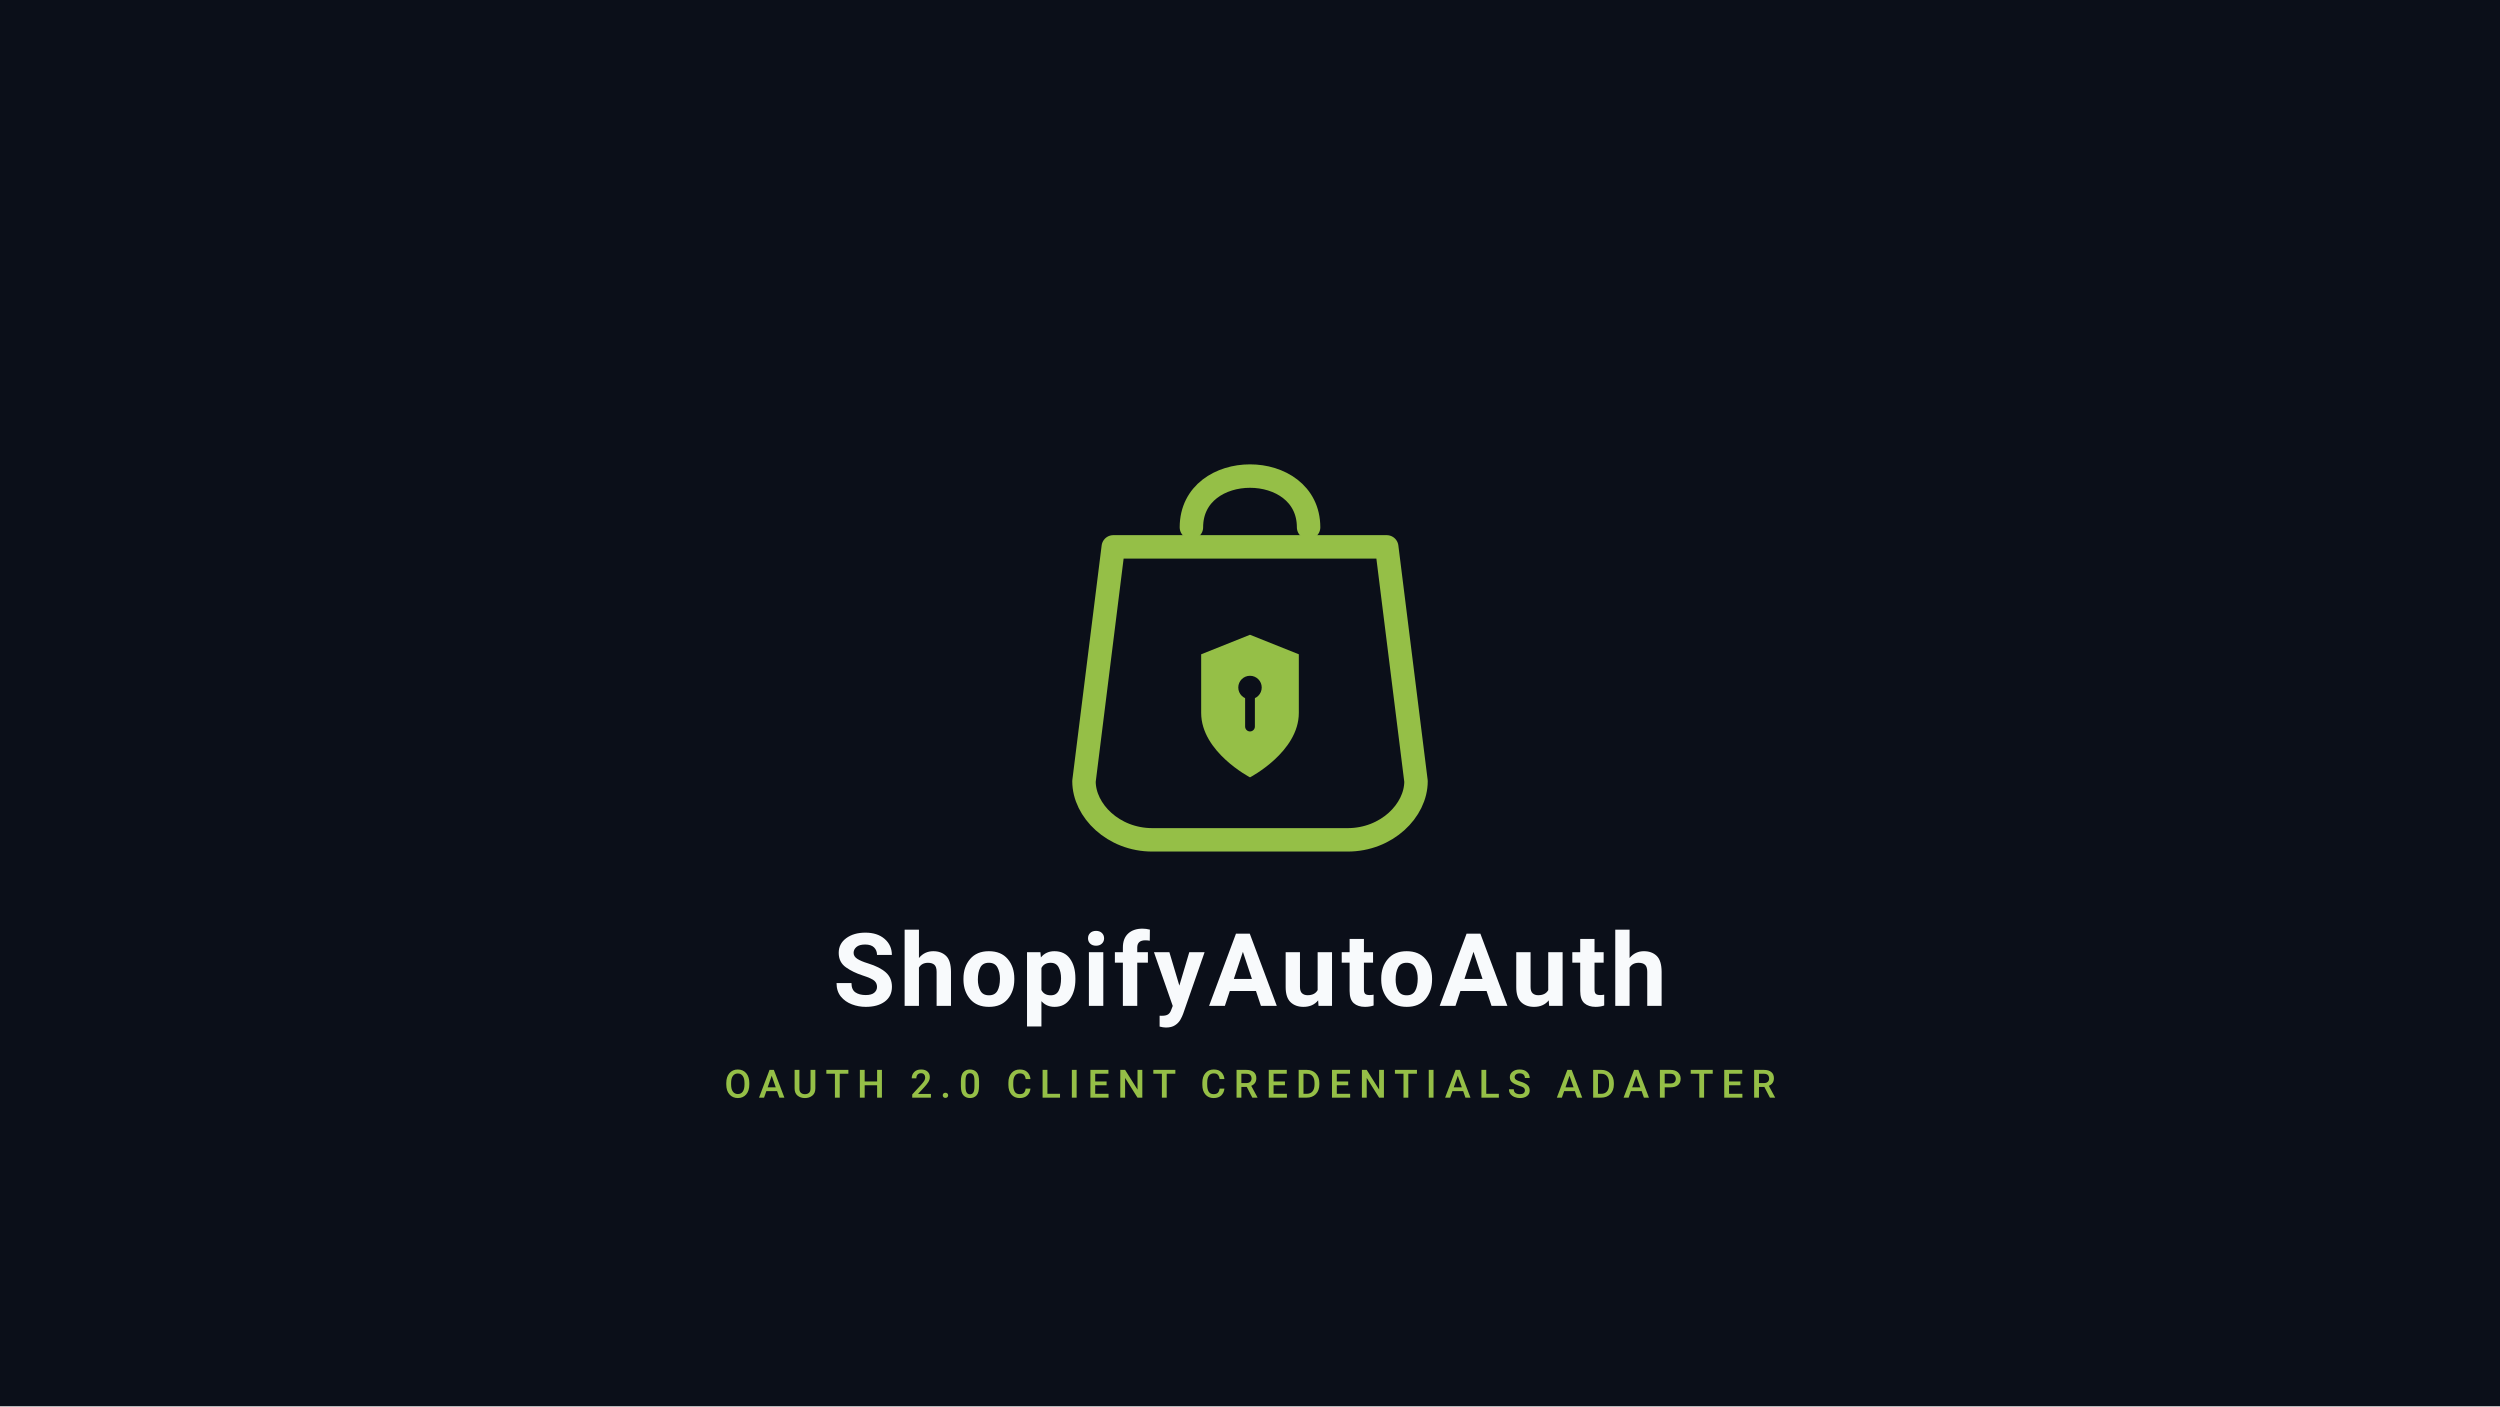
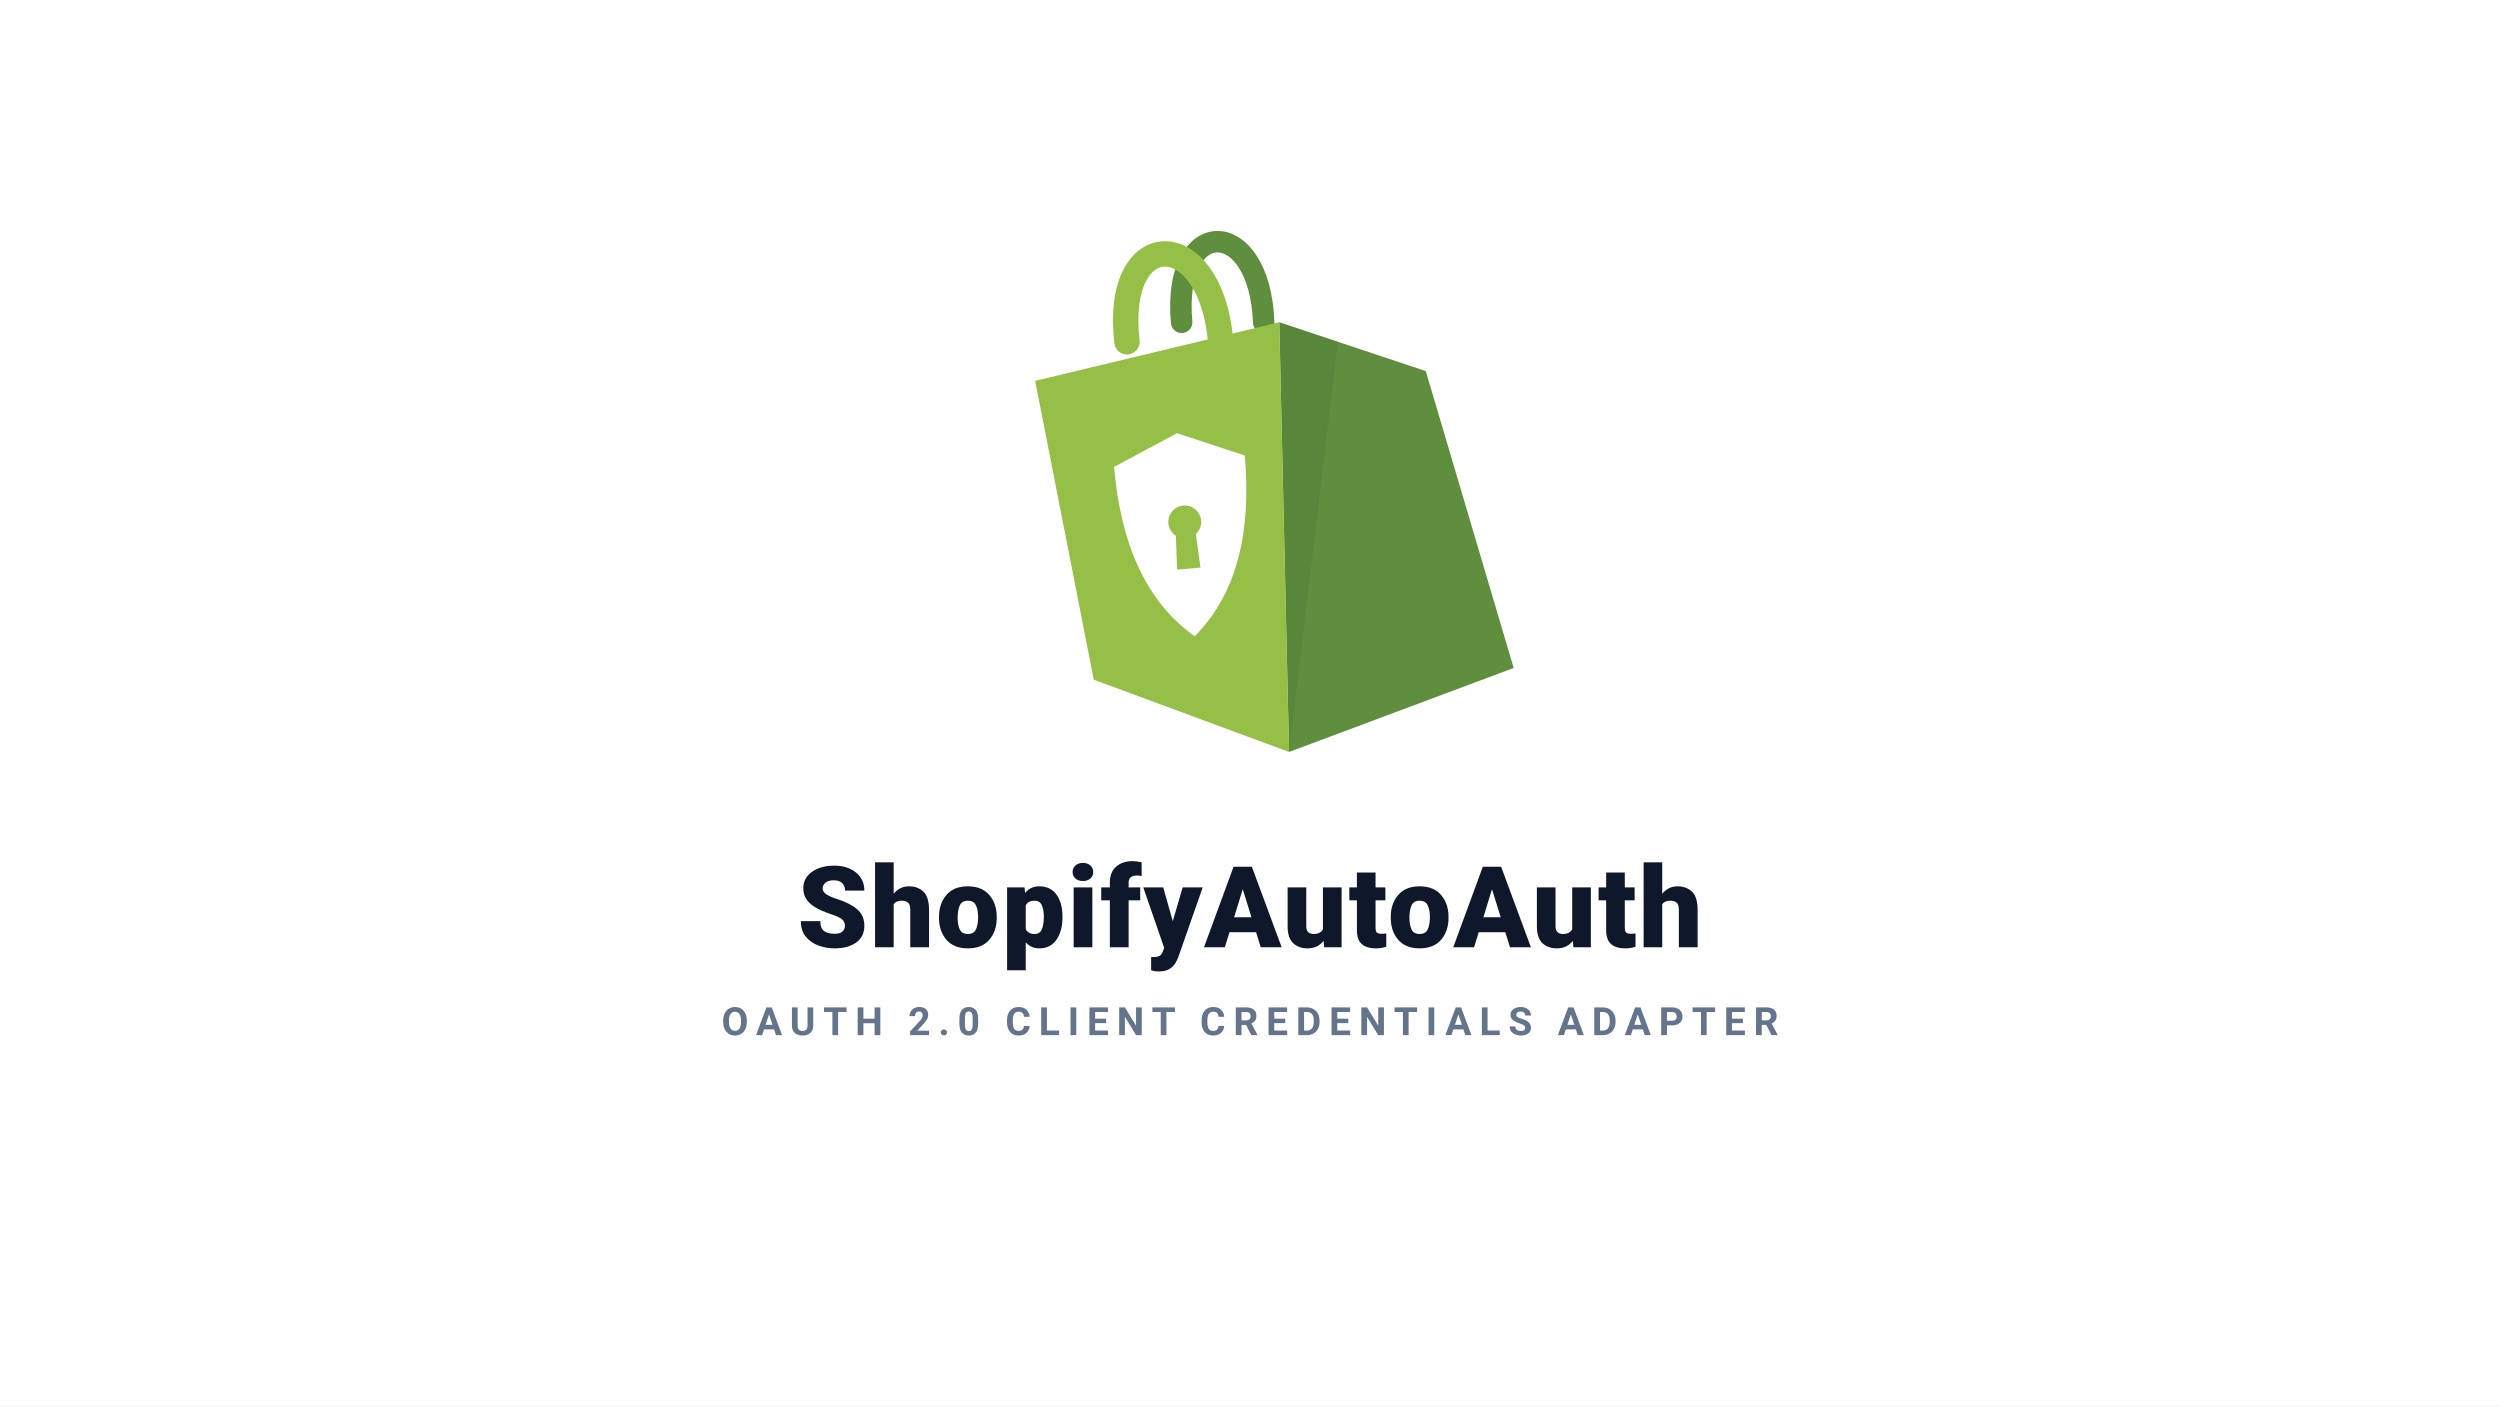
<svg xmlns="http://www.w3.org/2000/svg" viewBox="0 0 1280 720" width="1280" height="720">
-   <rect width="1280" height="720" fill="#0B0F19" />
+   <rect width="1280" height="720" fill="#FFFFFF" />
  <g transform="translate(640, 310)" text-anchor="middle">
-     <g fill="none" stroke="#95BF47" stroke-width="12" stroke-linecap="round" stroke-linejoin="round">
-       <path d="M -30 -40 C -30 -75, 30 -75, 30 -40" />
-       <path d="M -70 -30 L 70 -30 L 85 90 C 85 105, 70 120, 50 120 L -50 120 C -70 120, -85 105, -85 90 Z" fill="#0B0F19" />
-       <path d="M 0 15 L 25 25 L 25 55 C 25 75, 0 88, 0 88 C 0 88, -25 75, -25 55 L -25 25 Z" fill="#95BF47" stroke="none" />
-       <circle cx="0" cy="42" r="6" fill="#0B0F19" stroke="none" />
-       <path d="M 0 42 L 0 62" stroke="#0B0F19" stroke-width="5" />
+     <g transform="translate(-15, -70)">
+       <path d="M -20 -75 C -25 -130 20 -130 22 -75" fill="none" stroke="#5E8E3E" stroke-width="11" stroke-linecap="round" />
+       <path d="M -48 -65 C -55 -125 -5 -125 0 -65" fill="none" stroke="#95BF47" stroke-width="13" stroke-linecap="round" />
+       <polygon points="30,-75 105,-50 150,102 35,145" fill="#5E8E3E" />
+       <polygon points="30,-75 60,-65 35,145" fill="#4B7431" opacity="0.3" />
+       <polygon points="-95,-45 30,-75 35,145 -65,108" fill="#95BF47" />
+       <g transform="translate(-18, 32) rotate(-5) scale(1.2)">
+         <path d="M 0 -42 L 28 -30 C 28 2 20 28 0 45 C -20 28 -28 2 -28 -30 Z" fill="#FFFFFF" />
+         <circle cx="0" cy="-4" r="7" fill="#95BF47" />
+         <polygon points="-4,-4 4,-4 5,16 -5,16" fill="#95BF47" />
+       </g>
    </g>
-     <text y="205" fill="#F8FAFC" font-family="-apple-system, BlinkMacSystemFont, 'Segoe UI', Roboto, Helvetica, Arial, sans-serif" font-size="52" font-weight="700" letter-spacing="2">ShopifyAutoAuth</text>
-     <text y="252" fill="#95BF47" font-family="-apple-system, BlinkMacSystemFont, 'Segoe UI', Roboto, Helvetica, Arial, sans-serif" font-size="20" font-weight="500" letter-spacing="4">OAUTH 2.0 CLIENT CREDENTIALS ADAPTER</text>
+     <text y="175" fill="#0F172A" font-family="-apple-system, BlinkMacSystemFont, 'Segoe UI', Roboto, Helvetica, Arial, sans-serif" font-size="58" font-weight="800" letter-spacing="1">ShopifyAutoAuth</text>
+     <text y="220" fill="#64748B" font-family="-apple-system, BlinkMacSystemFont, 'Segoe UI', Roboto, Helvetica, Arial, sans-serif" font-size="20" font-weight="600" letter-spacing="4">OAUTH 2.0 CLIENT CREDENTIALS ADAPTER</text>
  </g>
</svg>
